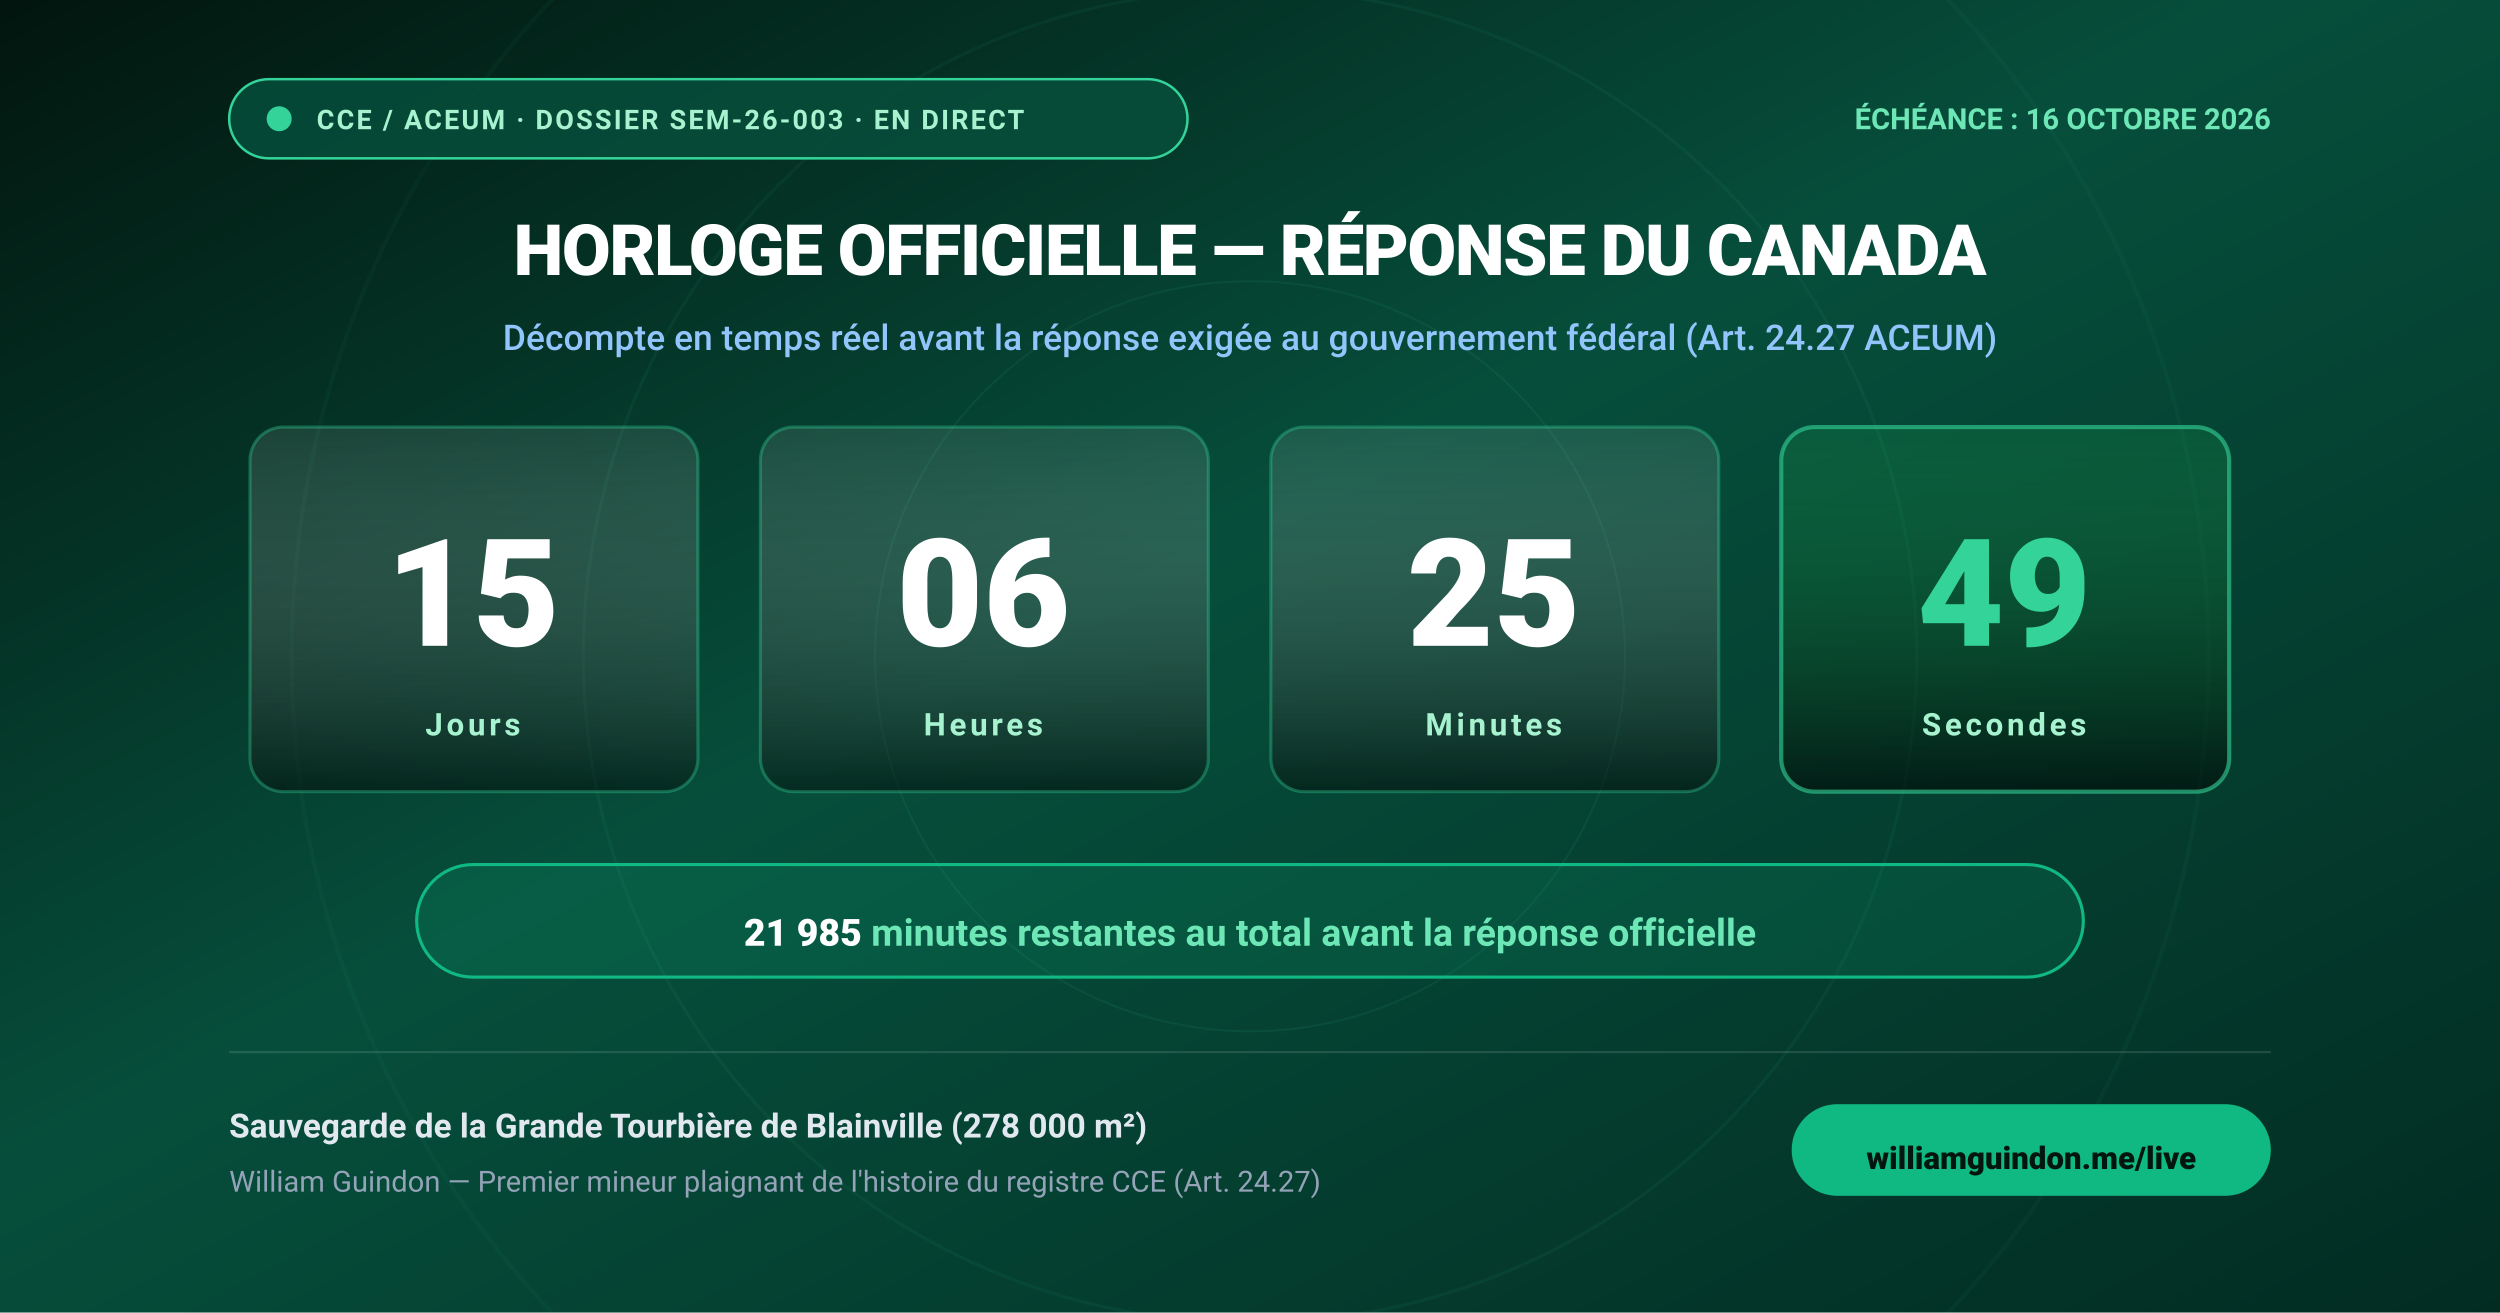
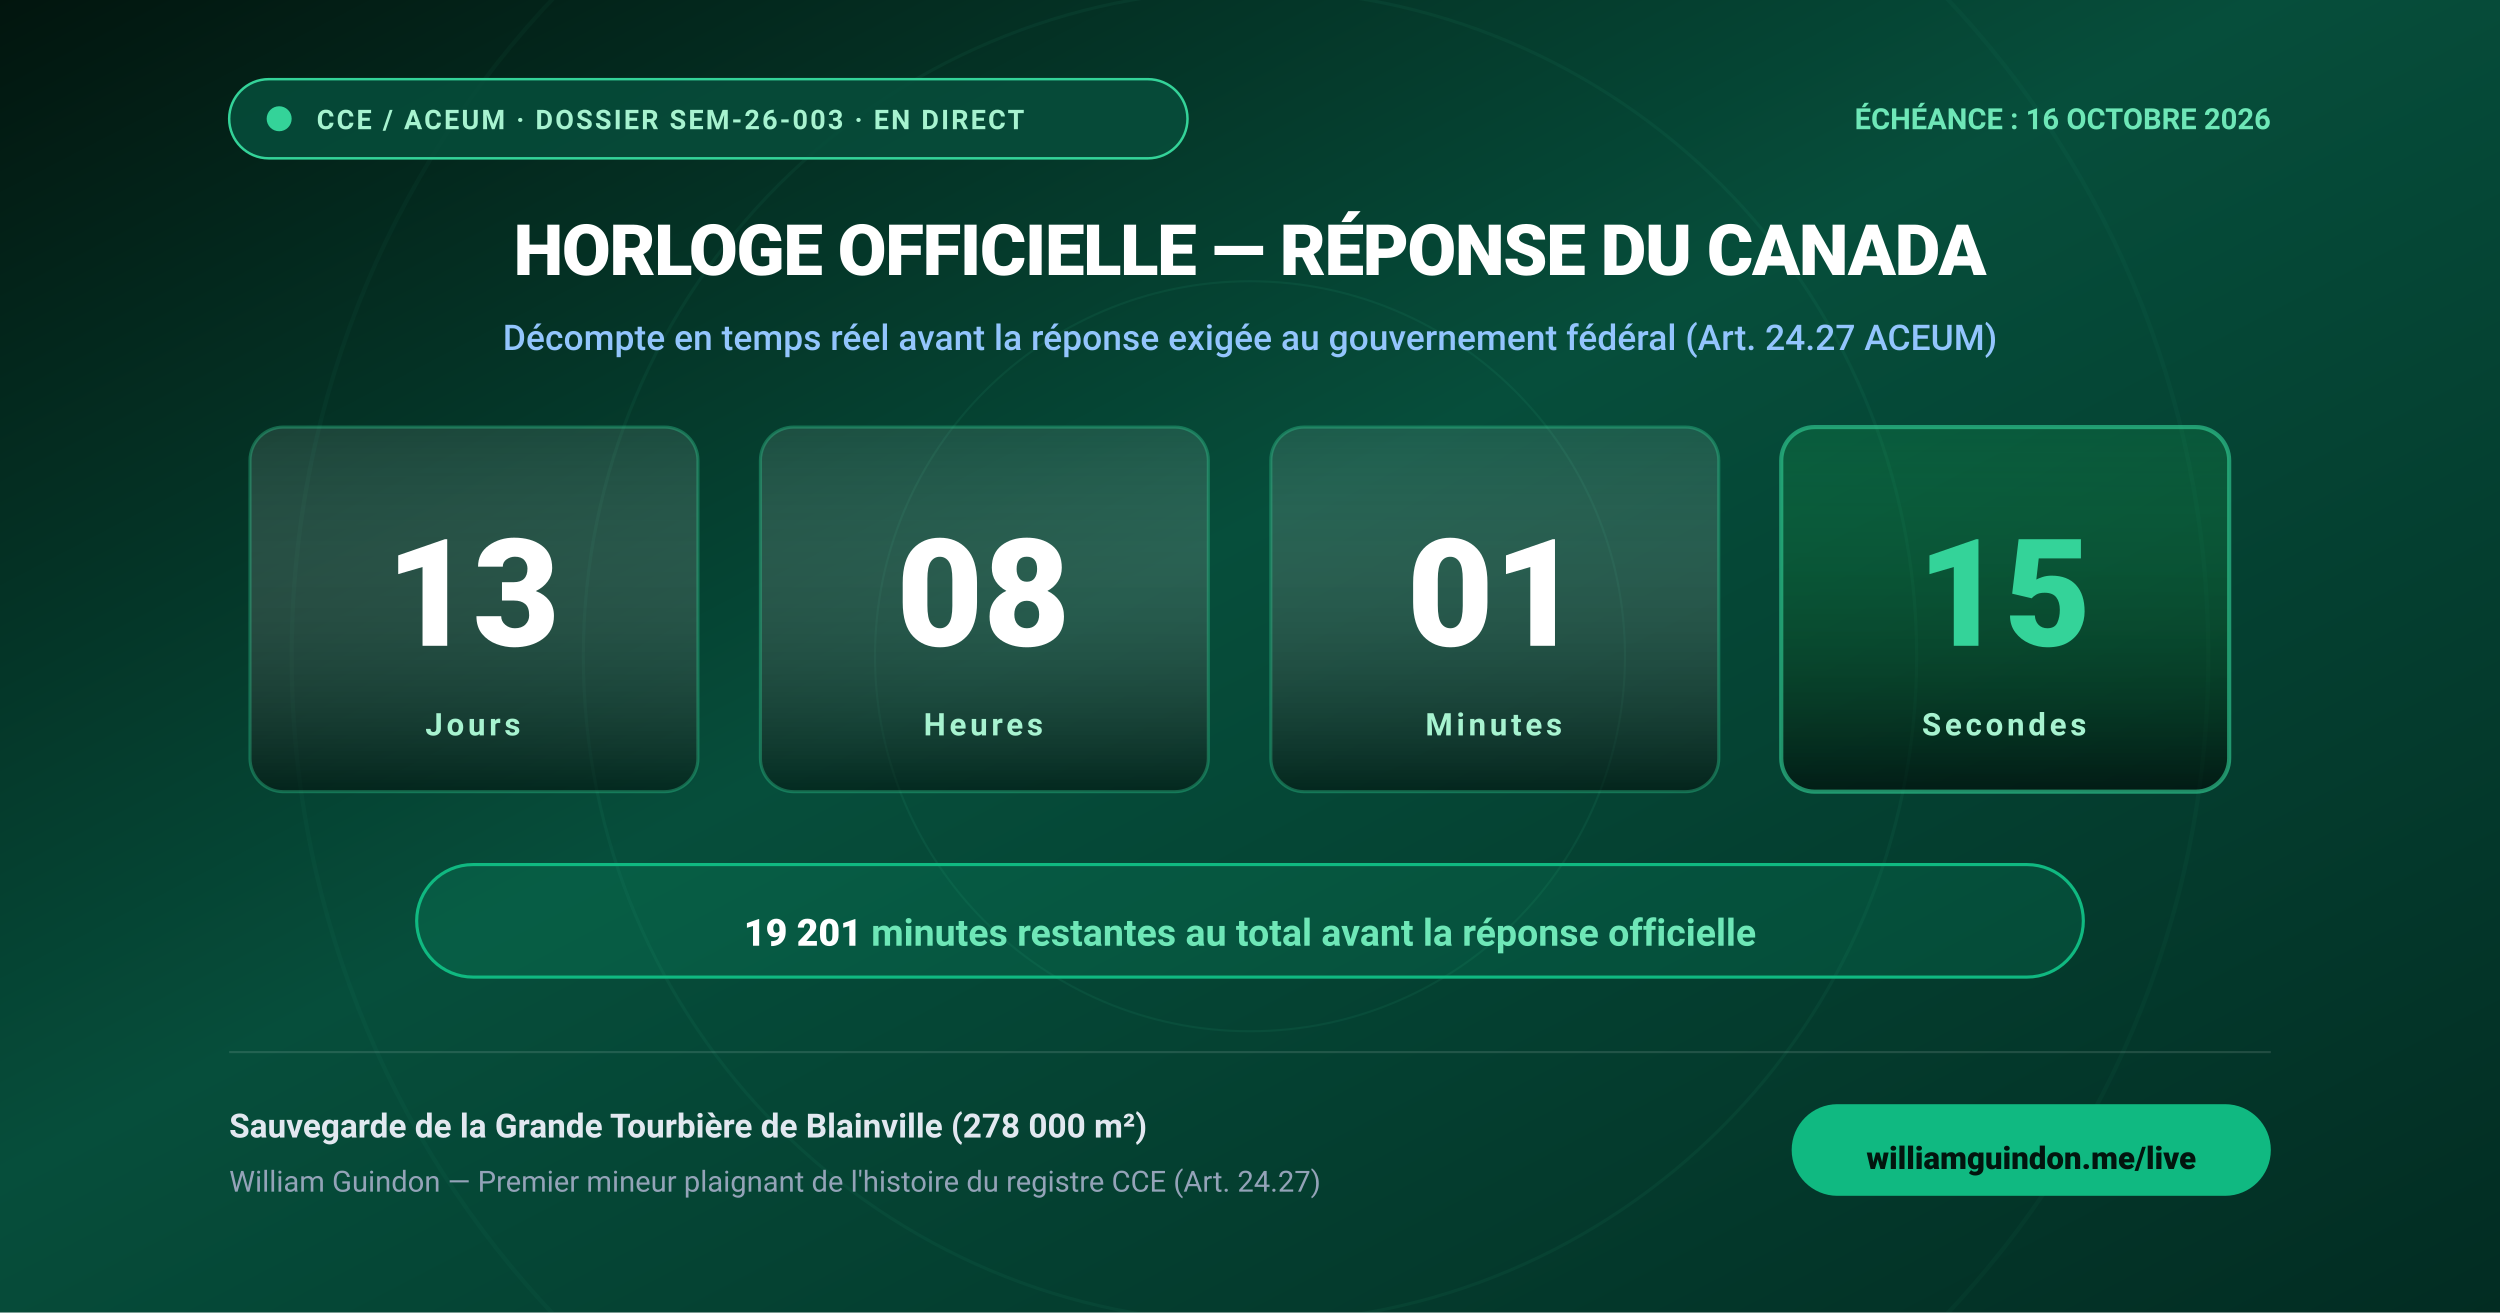
<svg xmlns="http://www.w3.org/2000/svg" viewBox="0 0 1200 630" width="1200" height="630" style="background:#02150e;font-family:'Outfit',-apple-system,BlinkMacSystemFont,'Segoe UI',Roboto,Helvetica,Arial,sans-serif;">
  <defs>
    <linearGradient id="bg-grad" x1="0%" y1="0%" x2="100%" y2="100%">
      <stop offset="0%" stop-color="#02150e" />
      <stop offset="45%" stop-color="#064e3b" />
      <stop offset="100%" stop-color="#022c22" />
    </linearGradient>
    <linearGradient id="card-grad" x1="0%" y1="0%" x2="0%" y2="100%">
      <stop offset="0%" stop-color="rgba(255,255,255,0.09)" />
      <stop offset="100%" stop-color="rgba(0,0,0,0.45)" />
    </linearGradient>
    <linearGradient id="sec-card-grad" x1="0%" y1="0%" x2="0%" y2="100%">
      <stop offset="0%" stop-color="rgba(34,197,94,0.15)" />
      <stop offset="100%" stop-color="rgba(0,0,0,0.55)" />
    </linearGradient>
    <filter id="card-glow" x="-20%" y="-20%" width="140%" height="140%">
      <feGaussianBlur stdDeviation="6" result="blur" />
      <feMerge>
        <feMergeNode in="blur" />
        <feMergeNode in="SourceGraphic" />
      </feMerge>
    </filter>
  </defs>
  <style>
    @keyframes pulse {
      0% { r: 5px; opacity: 1; }
      50% { r: 9px; opacity: 0.35; }
      100% { r: 5px; opacity: 1; }
    }
    .pulse-dot {
      animation: pulse 2s infinite ease-in-out;
      transform-origin: 132px 58px;
    }
    .unit-card {
      rx: 16px;
      fill: url(#card-grad);
      stroke: rgba(52, 211, 153, 0.35);
      stroke-width: 1.5;
    }
    .unit-card-sec {
      rx: 16px;
      fill: url(#sec-card-grad);
      stroke: rgba(52, 211, 153, 0.6);
      stroke-width: 2;
    }
    .unit-num {
      font-size: 72px;
      font-weight: 800;
      fill: #ffffff;
      text-anchor: middle;
      font-variant-numeric: tabular-nums;
    }
    .unit-num-sec {
      font-size: 72px;
      font-weight: 800;
      fill: #34d399;
      text-anchor: middle;
      font-variant-numeric: tabular-nums;
    }
    .unit-lbl {
      font-size: 15px;
      font-weight: 700;
      fill: #a7f3d0;
      text-anchor: middle;
      letter-spacing: 0.12em;
      text-transform: uppercase;
    }
+ 
+     /* Animation d'images-clés CSS sans JavaScript inspirée de svgasm (Tom Kwok) */
+     @keyframes svgasm-step {
+       0% { opacity: 1; visibility: visible; }
+       1.666% { opacity: 1; visibility: visible; }
+       1.667% { opacity: 0; visibility: hidden; }
+       100% { opacity: 0; visibility: hidden; }
+     }
+     .sf-frame {
+       opacity: 0;
+       visibility: hidden;
+       animation: svgasm-step 60s infinite;
+     }
+     .sf-0 {
+       opacity: 1;
+       visibility: visible;
+     }
+     .sf-0 { animation-delay: 0s; }
+     .sf-1 { animation-delay: 1s; }
+     .sf-2 { animation-delay: 2s; }
+     .sf-3 { animation-delay: 3s; }
+     .sf-4 { animation-delay: 4s; }
+     .sf-5 { animation-delay: 5s; }
+     .sf-6 { animation-delay: 6s; }
+     .sf-7 { animation-delay: 7s; }
+     .sf-8 { animation-delay: 8s; }
+     .sf-9 { animation-delay: 9s; }
+     .sf-10 { animation-delay: 10s; }
+     .sf-11 { animation-delay: 11s; }
+     .sf-12 { animation-delay: 12s; }
+     .sf-13 { animation-delay: 13s; }
+     .sf-14 { animation-delay: 14s; }
+     .sf-15 { animation-delay: 15s; }
+     .sf-16 { animation-delay: 16s; }
+     .sf-17 { animation-delay: 17s; }
+     .sf-18 { animation-delay: 18s; }
+     .sf-19 { animation-delay: 19s; }
+     .sf-20 { animation-delay: 20s; }
+     .sf-21 { animation-delay: 21s; }
+     .sf-22 { animation-delay: 22s; }
+     .sf-23 { animation-delay: 23s; }
+     .sf-24 { animation-delay: 24s; }
+     .sf-25 { animation-delay: 25s; }
+     .sf-26 { animation-delay: 26s; }
+     .sf-27 { animation-delay: 27s; }
+     .sf-28 { animation-delay: 28s; }
+     .sf-29 { animation-delay: 29s; }
+     .sf-30 { animation-delay: 30s; }
+     .sf-31 { animation-delay: 31s; }
+     .sf-32 { animation-delay: 32s; }
+     .sf-33 { animation-delay: 33s; }
+     .sf-34 { animation-delay: 34s; }
+     .sf-35 { animation-delay: 35s; }
+     .sf-36 { animation-delay: 36s; }
+     .sf-37 { animation-delay: 37s; }
+     .sf-38 { animation-delay: 38s; }
+     .sf-39 { animation-delay: 39s; }
+     .sf-40 { animation-delay: 40s; }
+     .sf-41 { animation-delay: 41s; }
+     .sf-42 { animation-delay: 42s; }
+     .sf-43 { animation-delay: 43s; }
+     .sf-44 { animation-delay: 44s; }
+     .sf-45 { animation-delay: 45s; }
+     .sf-46 { animation-delay: 46s; }
+     .sf-47 { animation-delay: 47s; }
+     .sf-48 { animation-delay: 48s; }
+     .sf-49 { animation-delay: 49s; }
+     .sf-50 { animation-delay: 50s; }
+     .sf-51 { animation-delay: 51s; }
+     .sf-52 { animation-delay: 52s; }
+     .sf-53 { animation-delay: 53s; }
+     .sf-54 { animation-delay: 54s; }
+     .sf-55 { animation-delay: 55s; }
+     .sf-56 { animation-delay: 56s; }
+     .sf-57 { animation-delay: 57s; }
+     .sf-58 { animation-delay: 58s; }
+     .sf-59 { animation-delay: 59s; }
  </style>
  <rect width="1200" height="630" fill="url(#bg-grad)" />
  <circle cx="600" cy="315" r="460" fill="none" stroke="rgba(52,211,153,0.04)" stroke-width="2" />
  <circle cx="600" cy="315" r="320" fill="none" stroke="rgba(52,211,153,0.06)" stroke-width="1.5" />
  <circle cx="600" cy="315" r="180" fill="none" stroke="rgba(52,211,153,0.08)" stroke-width="1" />
  <g>
    <rect x="110" y="38" width="460" height="38" rx="19" fill="rgba(6,78,59,0.85)" stroke="#34d399" stroke-width="1.2" />
    <circle cx="134" cy="57" r="6" fill="#34d399" class="pulse-dot" />
    <text x="152" y="62" font-size="13" font-weight="700" fill="#a7f3d0" letter-spacing="0.08em">CCE / ACEUM · DOSSIER SEM-26-003 · EN DIRECT</text>
    <text x="1090" y="62" font-size="14" font-weight="700" fill="#6ee7b7" text-anchor="end">ÉCHÉANCE : 16 OCTOBRE 2026</text>
  </g>
  <text x="600" y="132" font-size="34" font-weight="800" fill="#ffffff" text-anchor="middle" letter-spacing="-0.02em">
    HORLOGE OFFICIELLE — RÉPONSE DU CANADA
  </text>
  <text x="600" y="168" font-size="17" font-weight="500" fill="#93c5fd" text-anchor="middle">
    Décompte en temps réel avant la réponse exigée au gouvernement fédéral (Art. 24.27 ACEUM)
  </text>
  <g transform="translate(120, 205)">
    <rect width="215" height="175" class="unit-card" />
-     <text x="107" y="105" class="unit-num">15</text>
+     <text id="cd-days" x="107" y="105" class="unit-num">13</text>
    <text x="107" y="148" class="unit-lbl">Jours</text>
  </g>
  <g transform="translate(365, 205)">
    <rect width="215" height="175" class="unit-card" />
-     <text x="107" y="105" class="unit-num">06</text>
+     <text id="cd-hours" x="107" y="105" class="unit-num">08</text>
    <text x="107" y="148" class="unit-lbl">Heures</text>
  </g>
  <g transform="translate(610, 205)">
    <rect width="215" height="175" class="unit-card" />
-     <text x="107" y="105" class="unit-num">25</text>
+     <text id="cd-mins" x="107" y="105" class="unit-num">01</text>
    <text x="107" y="148" class="unit-lbl">Minutes</text>
  </g>
  <g transform="translate(855, 205)">
    <rect width="215" height="175" class="unit-card-sec" />
-     <text x="107" y="105" class="unit-num-sec">49</text>
+     <text id="cd-secs" x="107" y="105" class="unit-num-sec" style="display:none;">15</text>
+     <g id="css-secs-container">
+       <text x="107" y="105" class="unit-num-sec sf-frame sf-0">15</text>
+       <text x="107" y="105" class="unit-num-sec sf-frame sf-1">14</text>
+       <text x="107" y="105" class="unit-num-sec sf-frame sf-2">13</text>
+       <text x="107" y="105" class="unit-num-sec sf-frame sf-3">12</text>
+       <text x="107" y="105" class="unit-num-sec sf-frame sf-4">11</text>
+       <text x="107" y="105" class="unit-num-sec sf-frame sf-5">10</text>
+       <text x="107" y="105" class="unit-num-sec sf-frame sf-6">09</text>
+       <text x="107" y="105" class="unit-num-sec sf-frame sf-7">08</text>
+       <text x="107" y="105" class="unit-num-sec sf-frame sf-8">07</text>
+       <text x="107" y="105" class="unit-num-sec sf-frame sf-9">06</text>
+       <text x="107" y="105" class="unit-num-sec sf-frame sf-10">05</text>
+       <text x="107" y="105" class="unit-num-sec sf-frame sf-11">04</text>
+       <text x="107" y="105" class="unit-num-sec sf-frame sf-12">03</text>
+       <text x="107" y="105" class="unit-num-sec sf-frame sf-13">02</text>
+       <text x="107" y="105" class="unit-num-sec sf-frame sf-14">01</text>
+       <text x="107" y="105" class="unit-num-sec sf-frame sf-15">00</text>
+       <text x="107" y="105" class="unit-num-sec sf-frame sf-16">59</text>
+       <text x="107" y="105" class="unit-num-sec sf-frame sf-17">58</text>
+       <text x="107" y="105" class="unit-num-sec sf-frame sf-18">57</text>
+       <text x="107" y="105" class="unit-num-sec sf-frame sf-19">56</text>
+       <text x="107" y="105" class="unit-num-sec sf-frame sf-20">55</text>
+       <text x="107" y="105" class="unit-num-sec sf-frame sf-21">54</text>
+       <text x="107" y="105" class="unit-num-sec sf-frame sf-22">53</text>
+       <text x="107" y="105" class="unit-num-sec sf-frame sf-23">52</text>
+       <text x="107" y="105" class="unit-num-sec sf-frame sf-24">51</text>
+       <text x="107" y="105" class="unit-num-sec sf-frame sf-25">50</text>
+       <text x="107" y="105" class="unit-num-sec sf-frame sf-26">49</text>
+       <text x="107" y="105" class="unit-num-sec sf-frame sf-27">48</text>
+       <text x="107" y="105" class="unit-num-sec sf-frame sf-28">47</text>
+       <text x="107" y="105" class="unit-num-sec sf-frame sf-29">46</text>
+       <text x="107" y="105" class="unit-num-sec sf-frame sf-30">45</text>
+       <text x="107" y="105" class="unit-num-sec sf-frame sf-31">44</text>
+       <text x="107" y="105" class="unit-num-sec sf-frame sf-32">43</text>
+       <text x="107" y="105" class="unit-num-sec sf-frame sf-33">42</text>
+       <text x="107" y="105" class="unit-num-sec sf-frame sf-34">41</text>
+       <text x="107" y="105" class="unit-num-sec sf-frame sf-35">40</text>
+       <text x="107" y="105" class="unit-num-sec sf-frame sf-36">39</text>
+       <text x="107" y="105" class="unit-num-sec sf-frame sf-37">38</text>
+       <text x="107" y="105" class="unit-num-sec sf-frame sf-38">37</text>
+       <text x="107" y="105" class="unit-num-sec sf-frame sf-39">36</text>
+       <text x="107" y="105" class="unit-num-sec sf-frame sf-40">35</text>
+       <text x="107" y="105" class="unit-num-sec sf-frame sf-41">34</text>
+       <text x="107" y="105" class="unit-num-sec sf-frame sf-42">33</text>
+       <text x="107" y="105" class="unit-num-sec sf-frame sf-43">32</text>
+       <text x="107" y="105" class="unit-num-sec sf-frame sf-44">31</text>
+       <text x="107" y="105" class="unit-num-sec sf-frame sf-45">30</text>
+       <text x="107" y="105" class="unit-num-sec sf-frame sf-46">29</text>
+       <text x="107" y="105" class="unit-num-sec sf-frame sf-47">28</text>
+       <text x="107" y="105" class="unit-num-sec sf-frame sf-48">27</text>
+       <text x="107" y="105" class="unit-num-sec sf-frame sf-49">26</text>
+       <text x="107" y="105" class="unit-num-sec sf-frame sf-50">25</text>
+       <text x="107" y="105" class="unit-num-sec sf-frame sf-51">24</text>
+       <text x="107" y="105" class="unit-num-sec sf-frame sf-52">23</text>
+       <text x="107" y="105" class="unit-num-sec sf-frame sf-53">22</text>
+       <text x="107" y="105" class="unit-num-sec sf-frame sf-54">21</text>
+       <text x="107" y="105" class="unit-num-sec sf-frame sf-55">20</text>
+       <text x="107" y="105" class="unit-num-sec sf-frame sf-56">19</text>
+       <text x="107" y="105" class="unit-num-sec sf-frame sf-57">18</text>
+       <text x="107" y="105" class="unit-num-sec sf-frame sf-58">17</text>
+       <text x="107" y="105" class="unit-num-sec sf-frame sf-59">16</text>
+     </g>
    <text x="107" y="148" class="unit-lbl">Secondes</text>
  </g>
  <g transform="translate(200, 415)">
    <rect width="800" height="54" rx="27" fill="rgba(16,185,129,0.15)" stroke="#10b981" stroke-width="1.5" />
    <text x="400" y="34" font-size="18" font-weight="700" fill="#6ee7b7" text-anchor="middle" dominant-baseline="middle">
-       <tspan fill="#ffffff" font-weight="800">21 985</tspan> minutes restantes au total avant la réponse officielle
+       <tspan id="cd-total-mins" fill="#ffffff" font-weight="800">19 201</tspan> minutes restantes au total avant la réponse officielle
    </text>
  </g>
  <g>
    <line x1="110" y1="505" x2="1090" y2="505" stroke="rgba(255,255,255,0.12)" stroke-width="1" />
    <text x="110" y="546" font-size="16" font-weight="600" fill="#e2e8f0">
      Sauvegarde de la Grande Tourbière de Blainville (278 000 m²)
    </text>
    <text x="110" y="572" font-size="14" font-weight="400" fill="#94a3b8">
      William Guindon — Premier mineur plaignant de l'histoire du registre CCE (Art. 24.27)
    </text>
    <rect x="860" y="530" width="230" height="44" rx="22" fill="#10b981" />
    <text x="975" y="557" font-size="15" font-weight="800" fill="#02150e" text-anchor="middle" dominant-baseline="middle">williamguindon.me/live</text>
  </g>
</svg>
